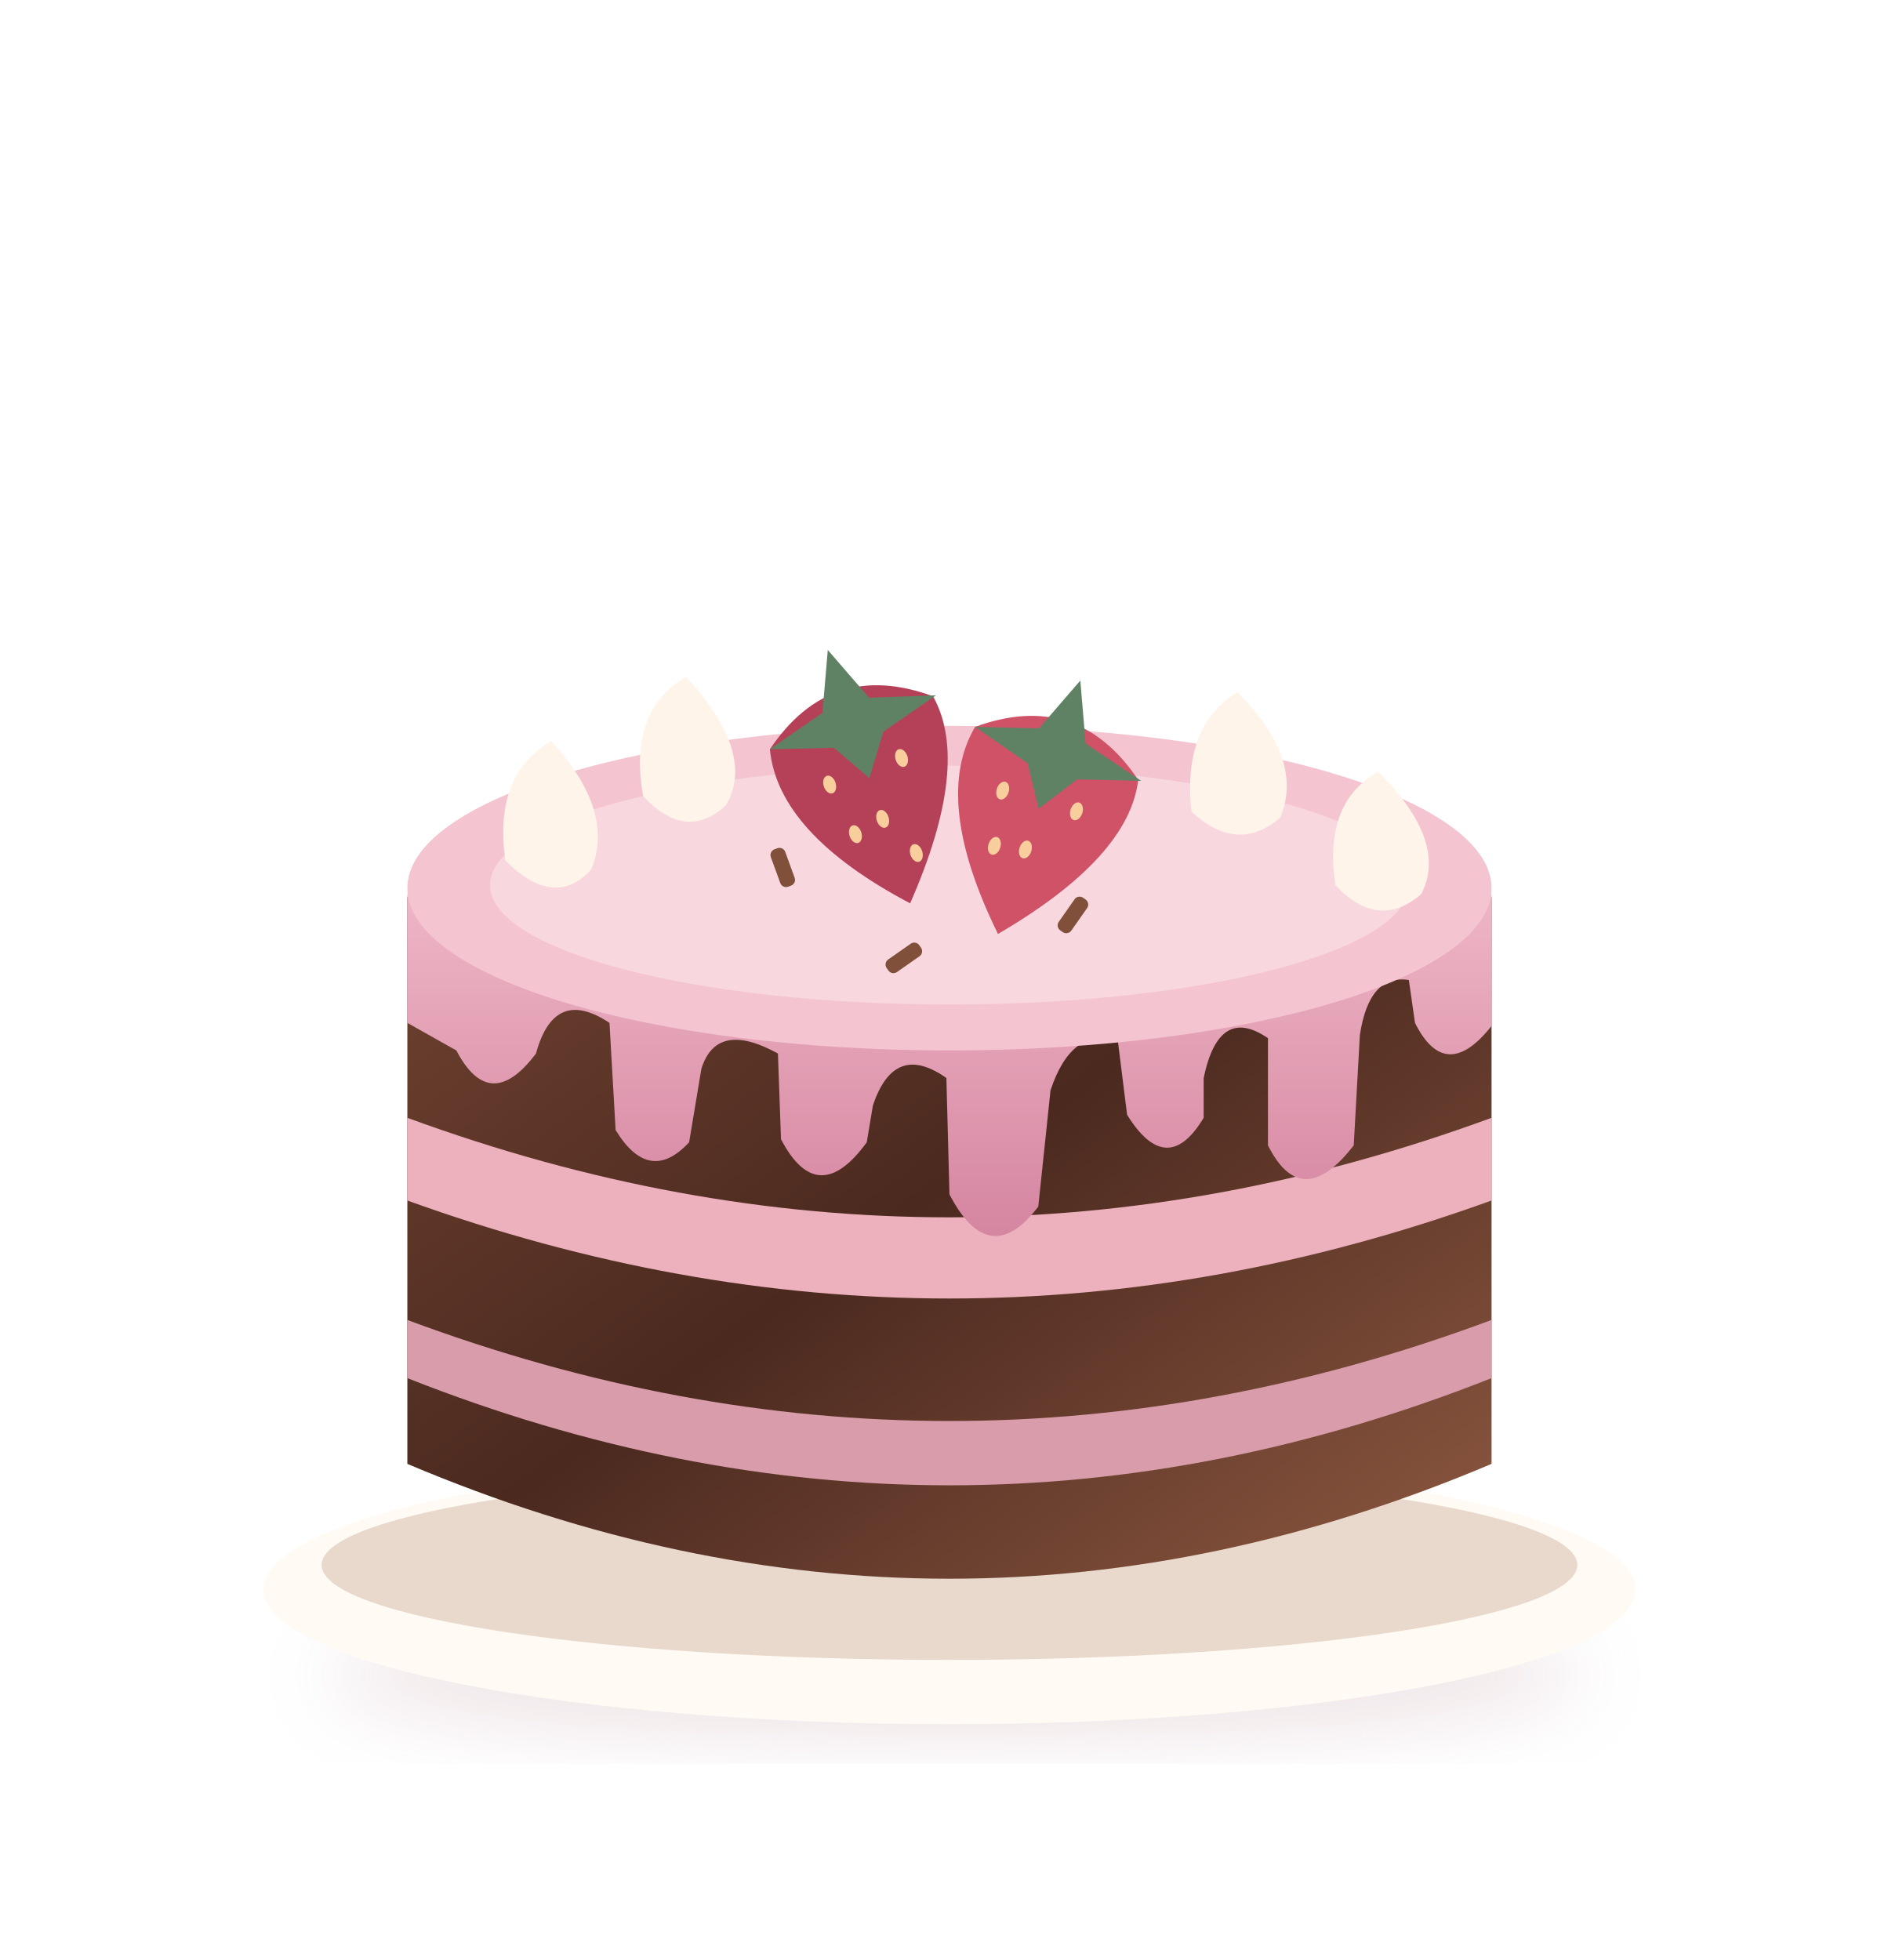
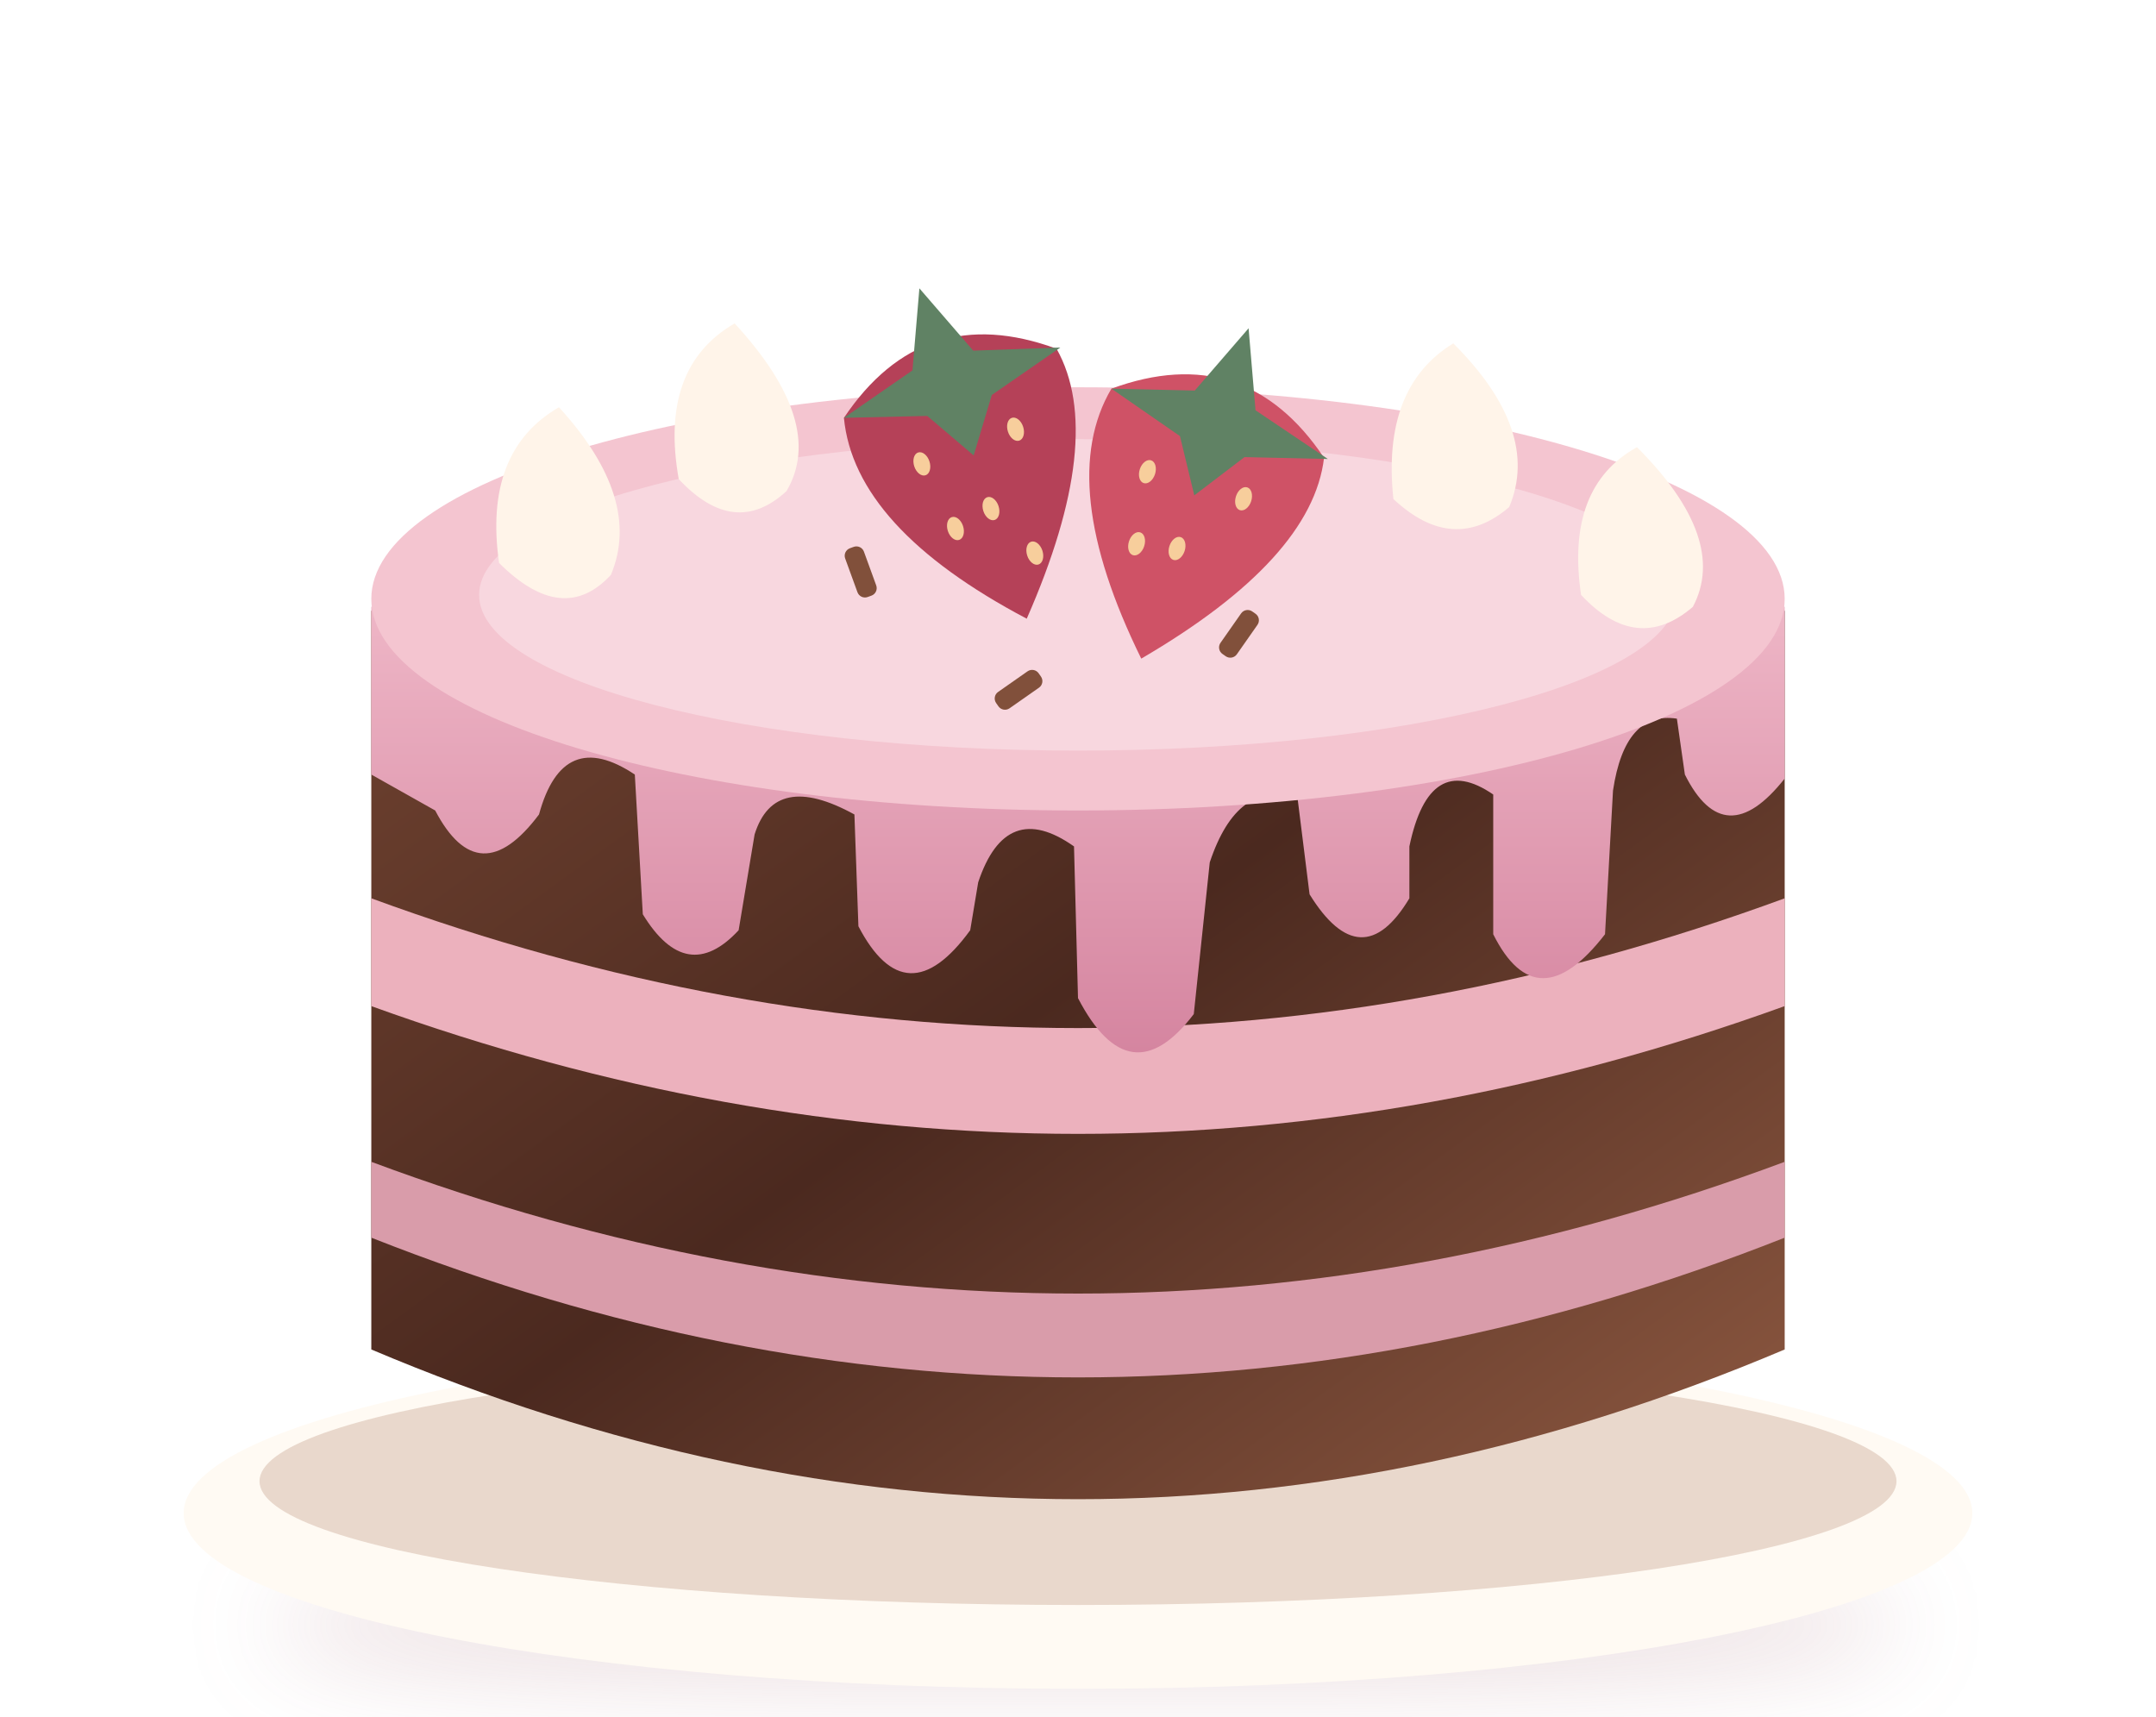
- <svg xmlns="http://www.w3.org/2000/svg" viewBox="0 0 620 640">
+ <svg xmlns="http://www.w3.org/2000/svg" viewBox="40 140 540 430">
  <defs>
    <filter id="shadow">
      <feGaussianBlur stdDeviation="12" />
    </filter>
    <linearGradient id="choc" x2="1" y2="1">
      <stop stop-color="#754633" />
      <stop offset=".5" stop-color="#4b291f" />
      <stop offset="1" stop-color="#8e5941" />
    </linearGradient>
    <linearGradient id="icing" x2="0" y2="1">
      <stop stop-color="#f6c5d2" />
      <stop offset="1" stop-color="#d585a0" />
    </linearGradient>
  </defs>
  <ellipse cx="312" cy="547" rx="205" ry="24" fill="#9d5d69" opacity=".15" filter="url(#shadow)" />
  <ellipse cx="310" cy="519" rx="224" ry="44" fill="#fffaf3" />
  <ellipse cx="310" cy="511" rx="205" ry="31" fill="#e9d8cc" />
  <path d="M133 293 Q310 220 487 293 L487 478 Q310 553 133 478Z" fill="url(#choc)" />
  <path d="M133 365 Q310 430 487 365 L487 392 Q310 456 133 392Z" fill="#ecb1bd" />
  <path d="M133 431 Q310 497 487 431 L487 450 Q310 520 133 450Z" fill="#d99caa" />
  <path d="M133 292 Q310 222 487 292 L487 335 Q472 354 462 334 L460 320 Q447 318 444 338 L442 374 Q425 396 414 374 L414 339 Q398 328 393 352 L393 365 Q381 385 368 364 L365 340 Q350 335 343 356 L339 394 Q323 415 310 390 L309 352 Q292 340 285 361 L283 373 Q267 395 255 372 L254 344 Q234 333 229 349 L225 373 Q212 387 201 369 L199 334 Q181 322 175 344 Q160 364 149 343 L133 334Z" fill="url(#icing)" />
  <ellipse cx="310" cy="290" rx="177" ry="53" fill="#f4c5d0" />
  <ellipse cx="310" cy="289" rx="150" ry="39" fill="#f8d7df" />
  <g fill="#fff4e9">
    <path d="M165 281 Q161 253 180 242 Q201 265 193 284 Q181 297 165 281Z" />
    <path d="M210 260 Q205 232 224 221 Q247 246 237 263 Q224 275 210 260Z" />
    <path d="M389 265 Q386 237 404 226 Q426 248 418 267 Q404 279 389 265Z" />
    <path d="M436 289 Q432 262 450 252 Q473 275 464 292 Q450 304 436 289Z" />
  </g>
  <g transform="translate(278 236) rotate(-18)">
    <path d="M-28 0 Q0-22 28 0 Q33 25 0 62 Q-34 27-28 0Z" fill="#b54158" />
    <path d="M-28 0 L-8-6 L0-25 L8-6 L29 0 L9 6 L0 19 L-8 6Z" fill="#608264" />
    <g fill="#f7ce9c">
      <ellipse cx="-13" cy="17" rx="2" ry="3" />
      <ellipse cx="12" cy="16" rx="2" ry="3" />
      <ellipse cx="0" cy="33" rx="2" ry="3" />
      <ellipse cx="-10" cy="35" rx="2" ry="3" />
      <ellipse cx="7" cy="47" rx="2" ry="3" />
    </g>
  </g>
  <g transform="translate(345 246) rotate(18)">
    <path d="M-28 0 Q0-22 28 0 Q33 25 0 62 Q-34 27-28 0Z" fill="#cf5266" />
    <path d="M-28 0 L-8-6 L0-25 L8-6 L29 0 L9 6 L0 19 L-8 6Z" fill="#608264" />
    <g fill="#f7ce9c">
      <ellipse cx="-13" cy="17" rx="2" ry="3" />
      <ellipse cx="12" cy="16" rx="2" ry="3" />
      <ellipse cx="0" cy="33" rx="2" ry="3" />
      <ellipse cx="-10" cy="35" rx="2" ry="3" />
    </g>
  </g>
  <g fill="#81503b">
    <rect x="251" y="278" width="5" height="13" rx="2" transform="rotate(-20 251 278)" />
    <rect x="352" y="292" width="5" height="13" rx="2" transform="rotate(35 352 292)" />
    <rect x="299" y="307" width="5" height="13" rx="2" transform="rotate(55 299 307)" />
  </g>
</svg>
